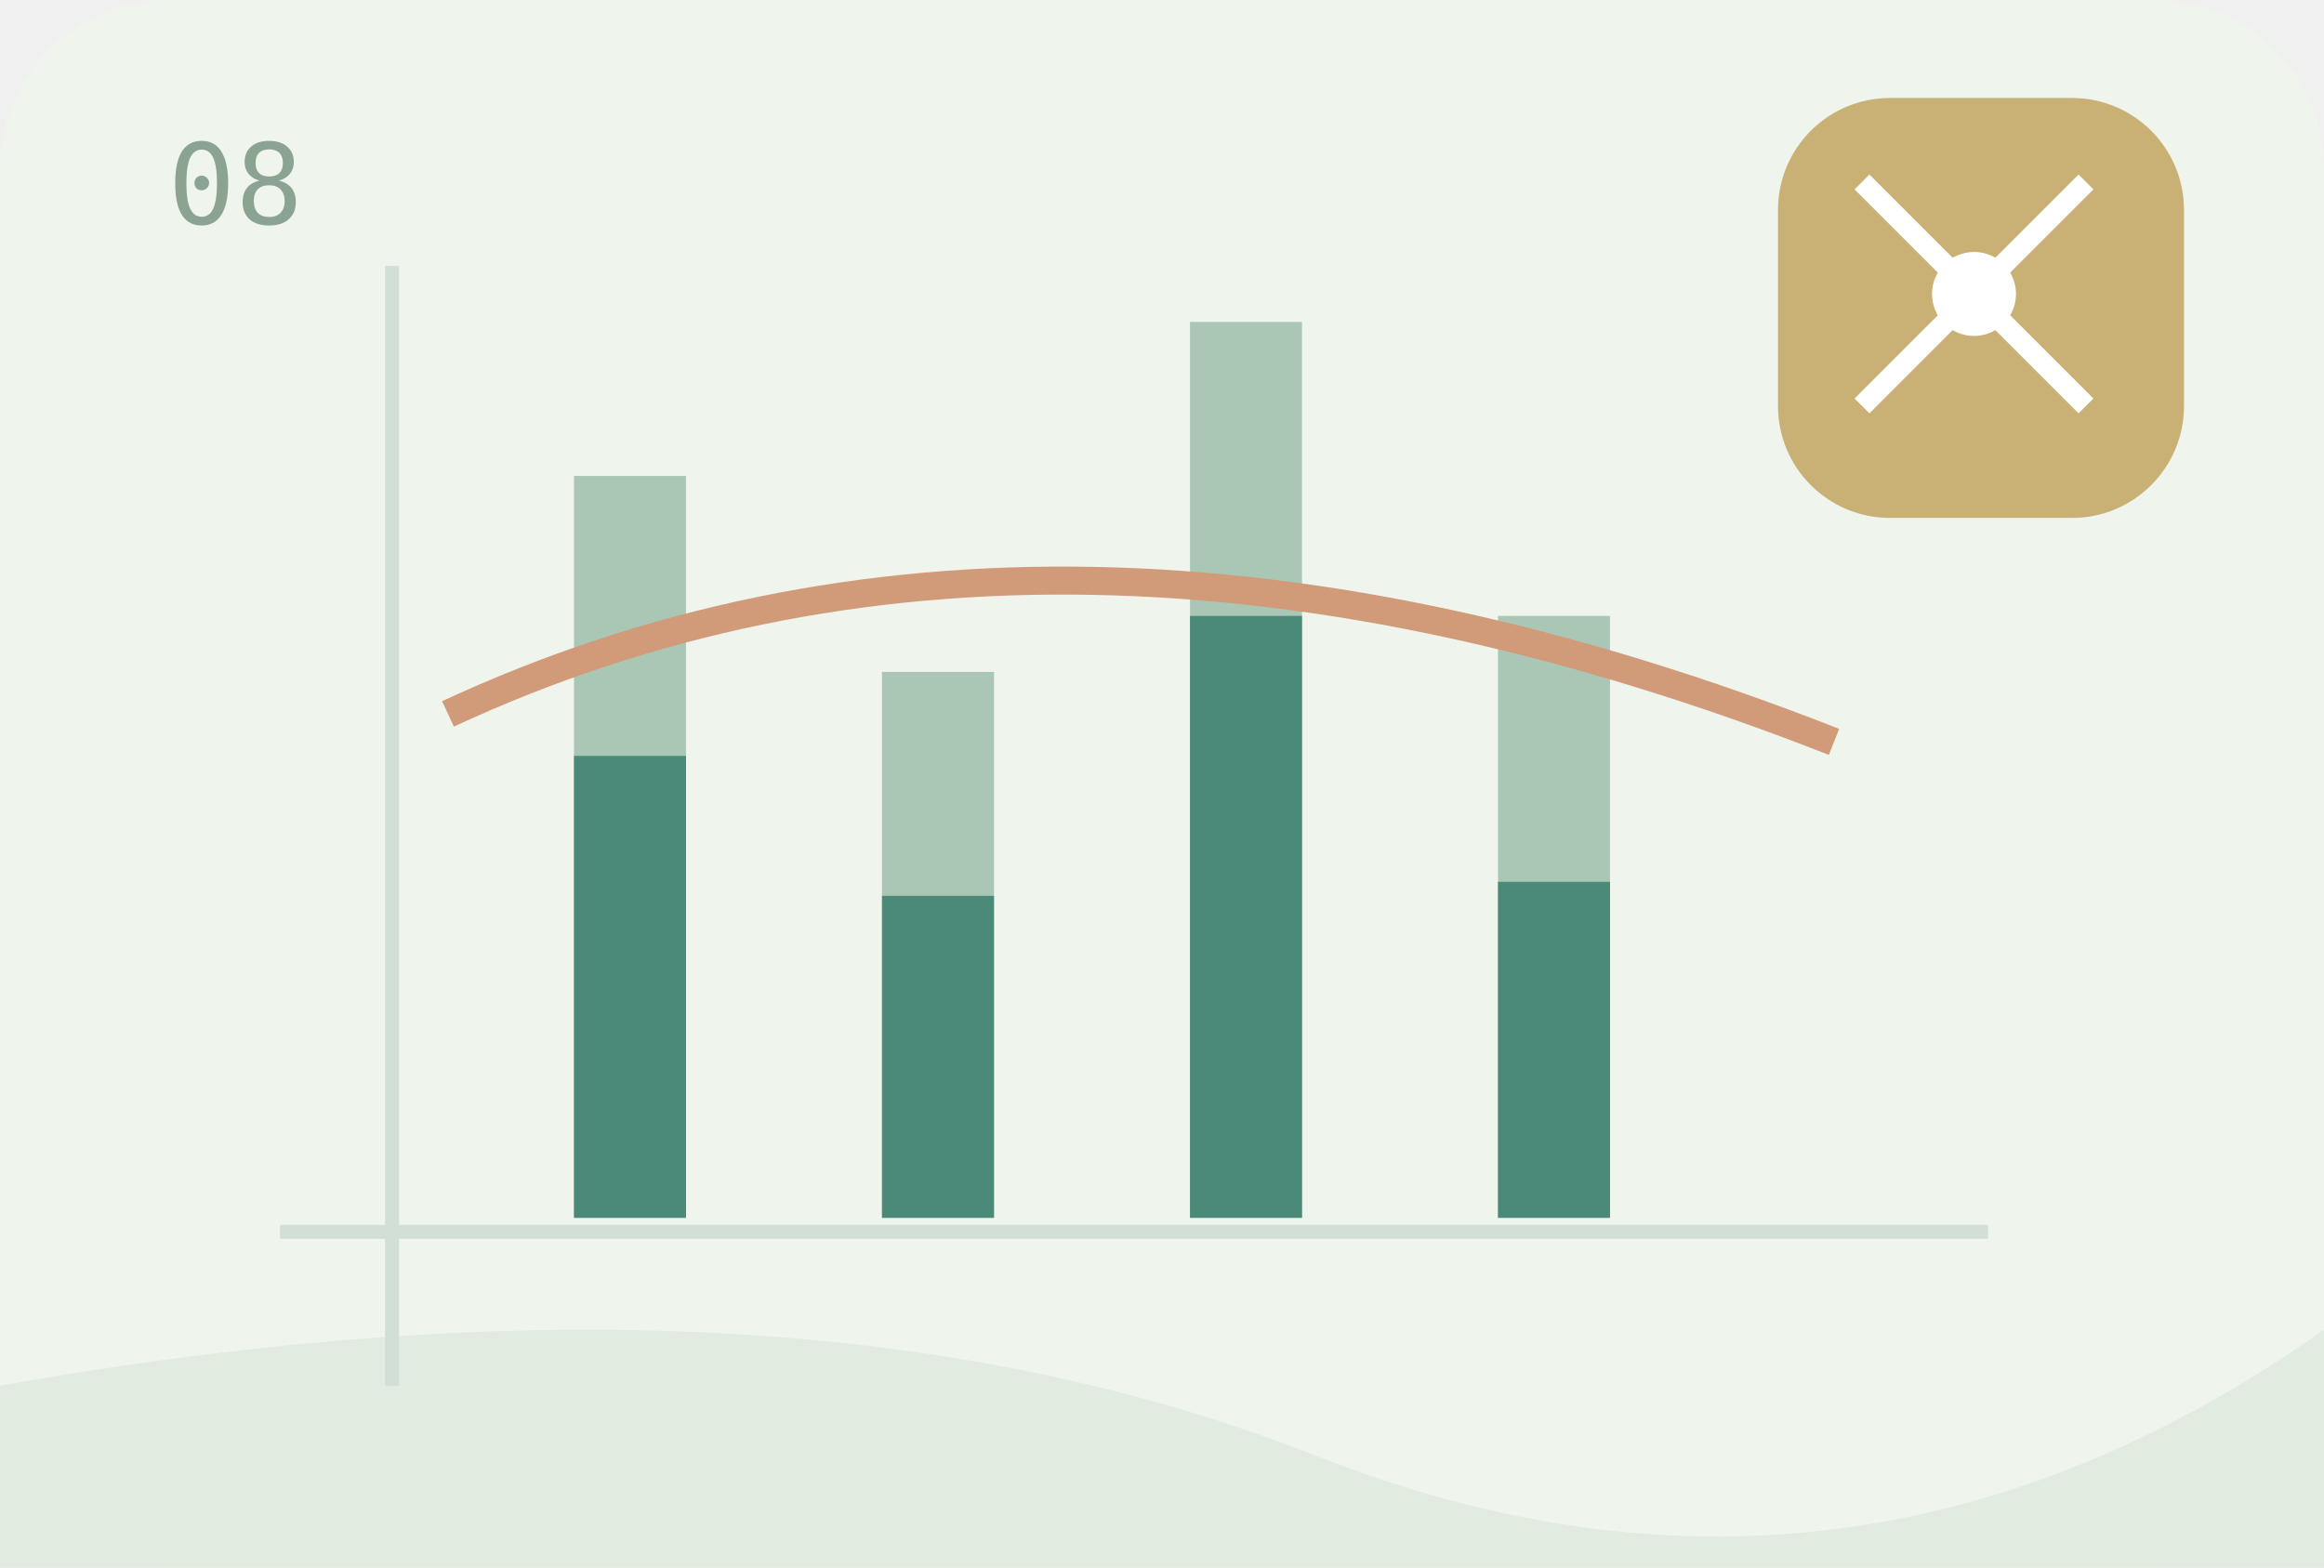
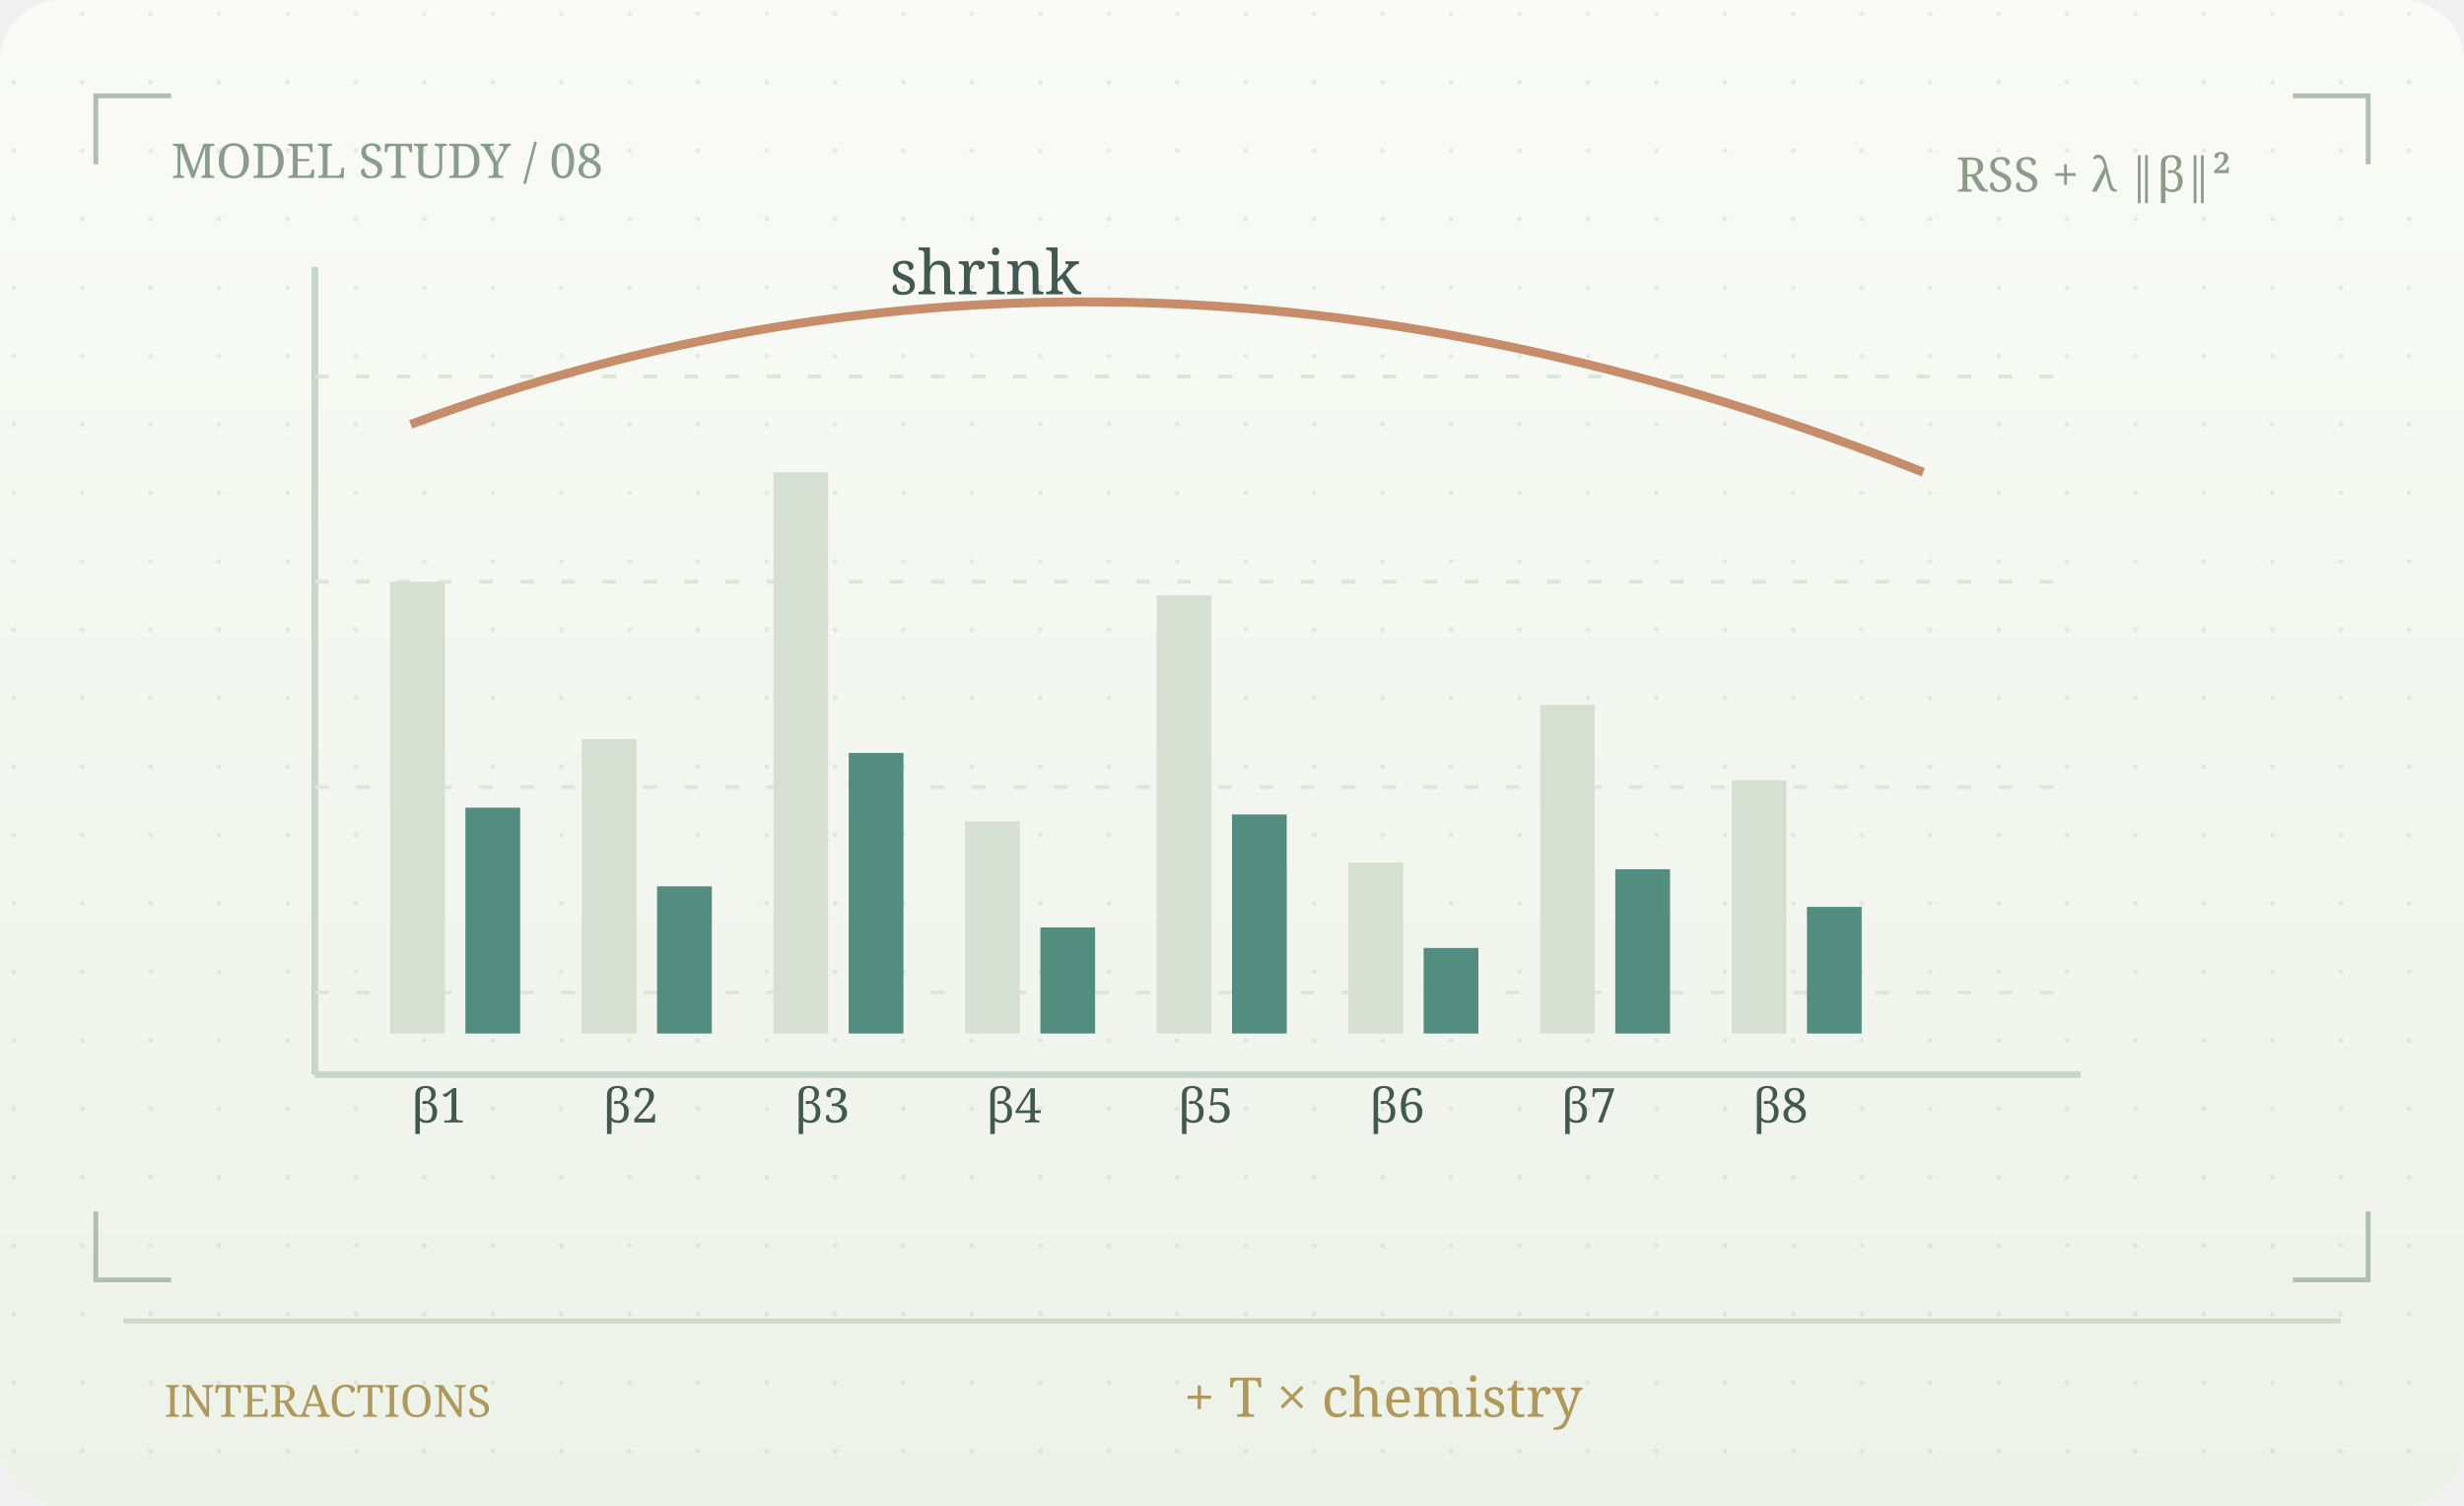
- <svg xmlns="http://www.w3.org/2000/svg" viewBox="0 0 166 112">
-   <rect width="166" height="112" rx="12" fill="#eff4ec" />
-   <path d="M0 99Q56 89 94 104T166 95V112H0Z" fill="#e1ebdf" />
-   <path d="M20 88H142M28 99V19" stroke="#d1dfd7" fill="none" />
-   <g stroke="#aac7b6" stroke-width="8">
-     <path d="M45 87V34M67 87V48M89 87V23M111 87V44" />
-   </g>
-   <g stroke="#4b8978" stroke-width="8">
-     <path d="M45 87V54M67 87V64M89 87V44M111 87V63" />
-   </g>
-   <path d="M32 51Q75 31 131 53" fill="none" stroke="#d19a79" stroke-width="2" />
-   <rect x="127" y="7" width="29" height="30" rx="8" fill="#c9b075" />
-   <path d="M133 13l16 16M149 13l-16 16" stroke="white" stroke-width="1.5" />
-   <circle cx="141" cy="21" r="3" fill="white" />
-   <text x="12" y="16" fill="#8ba492" font-family="monospace" font-size="8">08</text>
+ <svg xmlns="http://www.w3.org/2000/svg" viewBox="0 0 360 220">
+   <defs>
+     <linearGradient id="paper" x2="0" y2="1">
+       <stop stop-color="#fafbf7" />
+       <stop offset="1" stop-color="#edf2e9" />
+     </linearGradient>
+     <pattern id="dots" width="10" height="10" patternUnits="userSpaceOnUse">
+       <circle cx="2" cy="2" r=".35" fill="#77917d" opacity=".15" />
+     </pattern>
+   </defs>
+   <rect width="360" height="220" rx="9" fill="url(#paper)" />
+   <rect width="360" height="220" rx="9" fill="url(#dots)" />
+   <path d="M14 24V14H25M335 14H346V24M14 177V187H25M335 187H346V177" fill="none" stroke="#afbeb0" stroke-width=".7" />
+   <text x="25" y="26" fill="#899d8c" font-family="Georgia,serif" font-size="7">MODEL STUDY / 08</text>
+   <path d="M46 157H304M46 157V39" fill="none" stroke="#c8d7ce" stroke-width="1" />
+   <path d="M46 55H304" fill="none" stroke="#dde5db" stroke-width="0.55" stroke-dasharray="2 4" />
+   <path d="M46 85H304" fill="none" stroke="#dde5db" stroke-width="0.55" stroke-dasharray="2 4" />
+   <path d="M46 115H304" fill="none" stroke="#dde5db" stroke-width="0.55" stroke-dasharray="2 4" />
+   <path d="M46 145H304" fill="none" stroke="#dde5db" stroke-width="0.55" stroke-dasharray="2 4" />
+   <rect x="57" y="85" width="8" height="66" fill="#d5dfd2" />
+   <rect x="68" y="118" width="8" height="33" fill="#528d80" />
+   <text x="60" y="164" fill="#405951" font-family="Georgia,serif" font-size="7">β1</text>
+   <rect x="85" y="108" width="8" height="43" fill="#d5dfd2" />
+   <rect x="96" y="129.5" width="8" height="21.5" fill="#528d80" />
+   <text x="88" y="164" fill="#405951" font-family="Georgia,serif" font-size="7">β2</text>
+   <rect x="113" y="69" width="8" height="82" fill="#d5dfd2" />
+   <rect x="124" y="110" width="8" height="41" fill="#528d80" />
+   <text x="116" y="164" fill="#405951" font-family="Georgia,serif" font-size="7">β3</text>
+   <rect x="141" y="120" width="8" height="31" fill="#d5dfd2" />
+   <rect x="152" y="135.5" width="8" height="15.5" fill="#528d80" />
+   <text x="144" y="164" fill="#405951" font-family="Georgia,serif" font-size="7">β4</text>
+   <rect x="169" y="87" width="8" height="64" fill="#d5dfd2" />
+   <rect x="180" y="119" width="8" height="32" fill="#528d80" />
+   <text x="172" y="164" fill="#405951" font-family="Georgia,serif" font-size="7">β5</text>
+   <rect x="197" y="126" width="8" height="25" fill="#d5dfd2" />
+   <rect x="208" y="138.5" width="8" height="12.5" fill="#528d80" />
+   <text x="200" y="164" fill="#405951" font-family="Georgia,serif" font-size="7">β6</text>
+   <rect x="225" y="103" width="8" height="48" fill="#d5dfd2" />
+   <rect x="236" y="127" width="8" height="24" fill="#528d80" />
+   <text x="228" y="164" fill="#405951" font-family="Georgia,serif" font-size="7">β7</text>
+   <rect x="253" y="114" width="8" height="37" fill="#d5dfd2" />
+   <rect x="264" y="132.5" width="8" height="18.5" fill="#528d80" />
+   <text x="256" y="164" fill="#405951" font-family="Georgia,serif" font-size="7">β8</text>
+   <path d="M60 62Q165 23 281 69" fill="none" stroke="#c78d6b" stroke-width="1.3" />
+   <text x="130" y="43" fill="#405951" font-family="Georgia,serif" font-size="9">shrink</text>
+   <path d="M18 193H342" stroke="#cfd9cc" stroke-width=".7" />
+   <text x="24" y="207" fill="#b0985b" font-family="Georgia,serif" font-size="6.5">INTERACTIONS</text>
+   <text x="173" y="207" fill="#b0985b" font-family="Georgia,serif" font-size="8">+ T × chemistry</text>
+   <text x="326" y="28" fill="#8b9c89" text-anchor="end" font-family="Georgia" font-size="7">RSS + λ ‖β‖²</text>
</svg>
